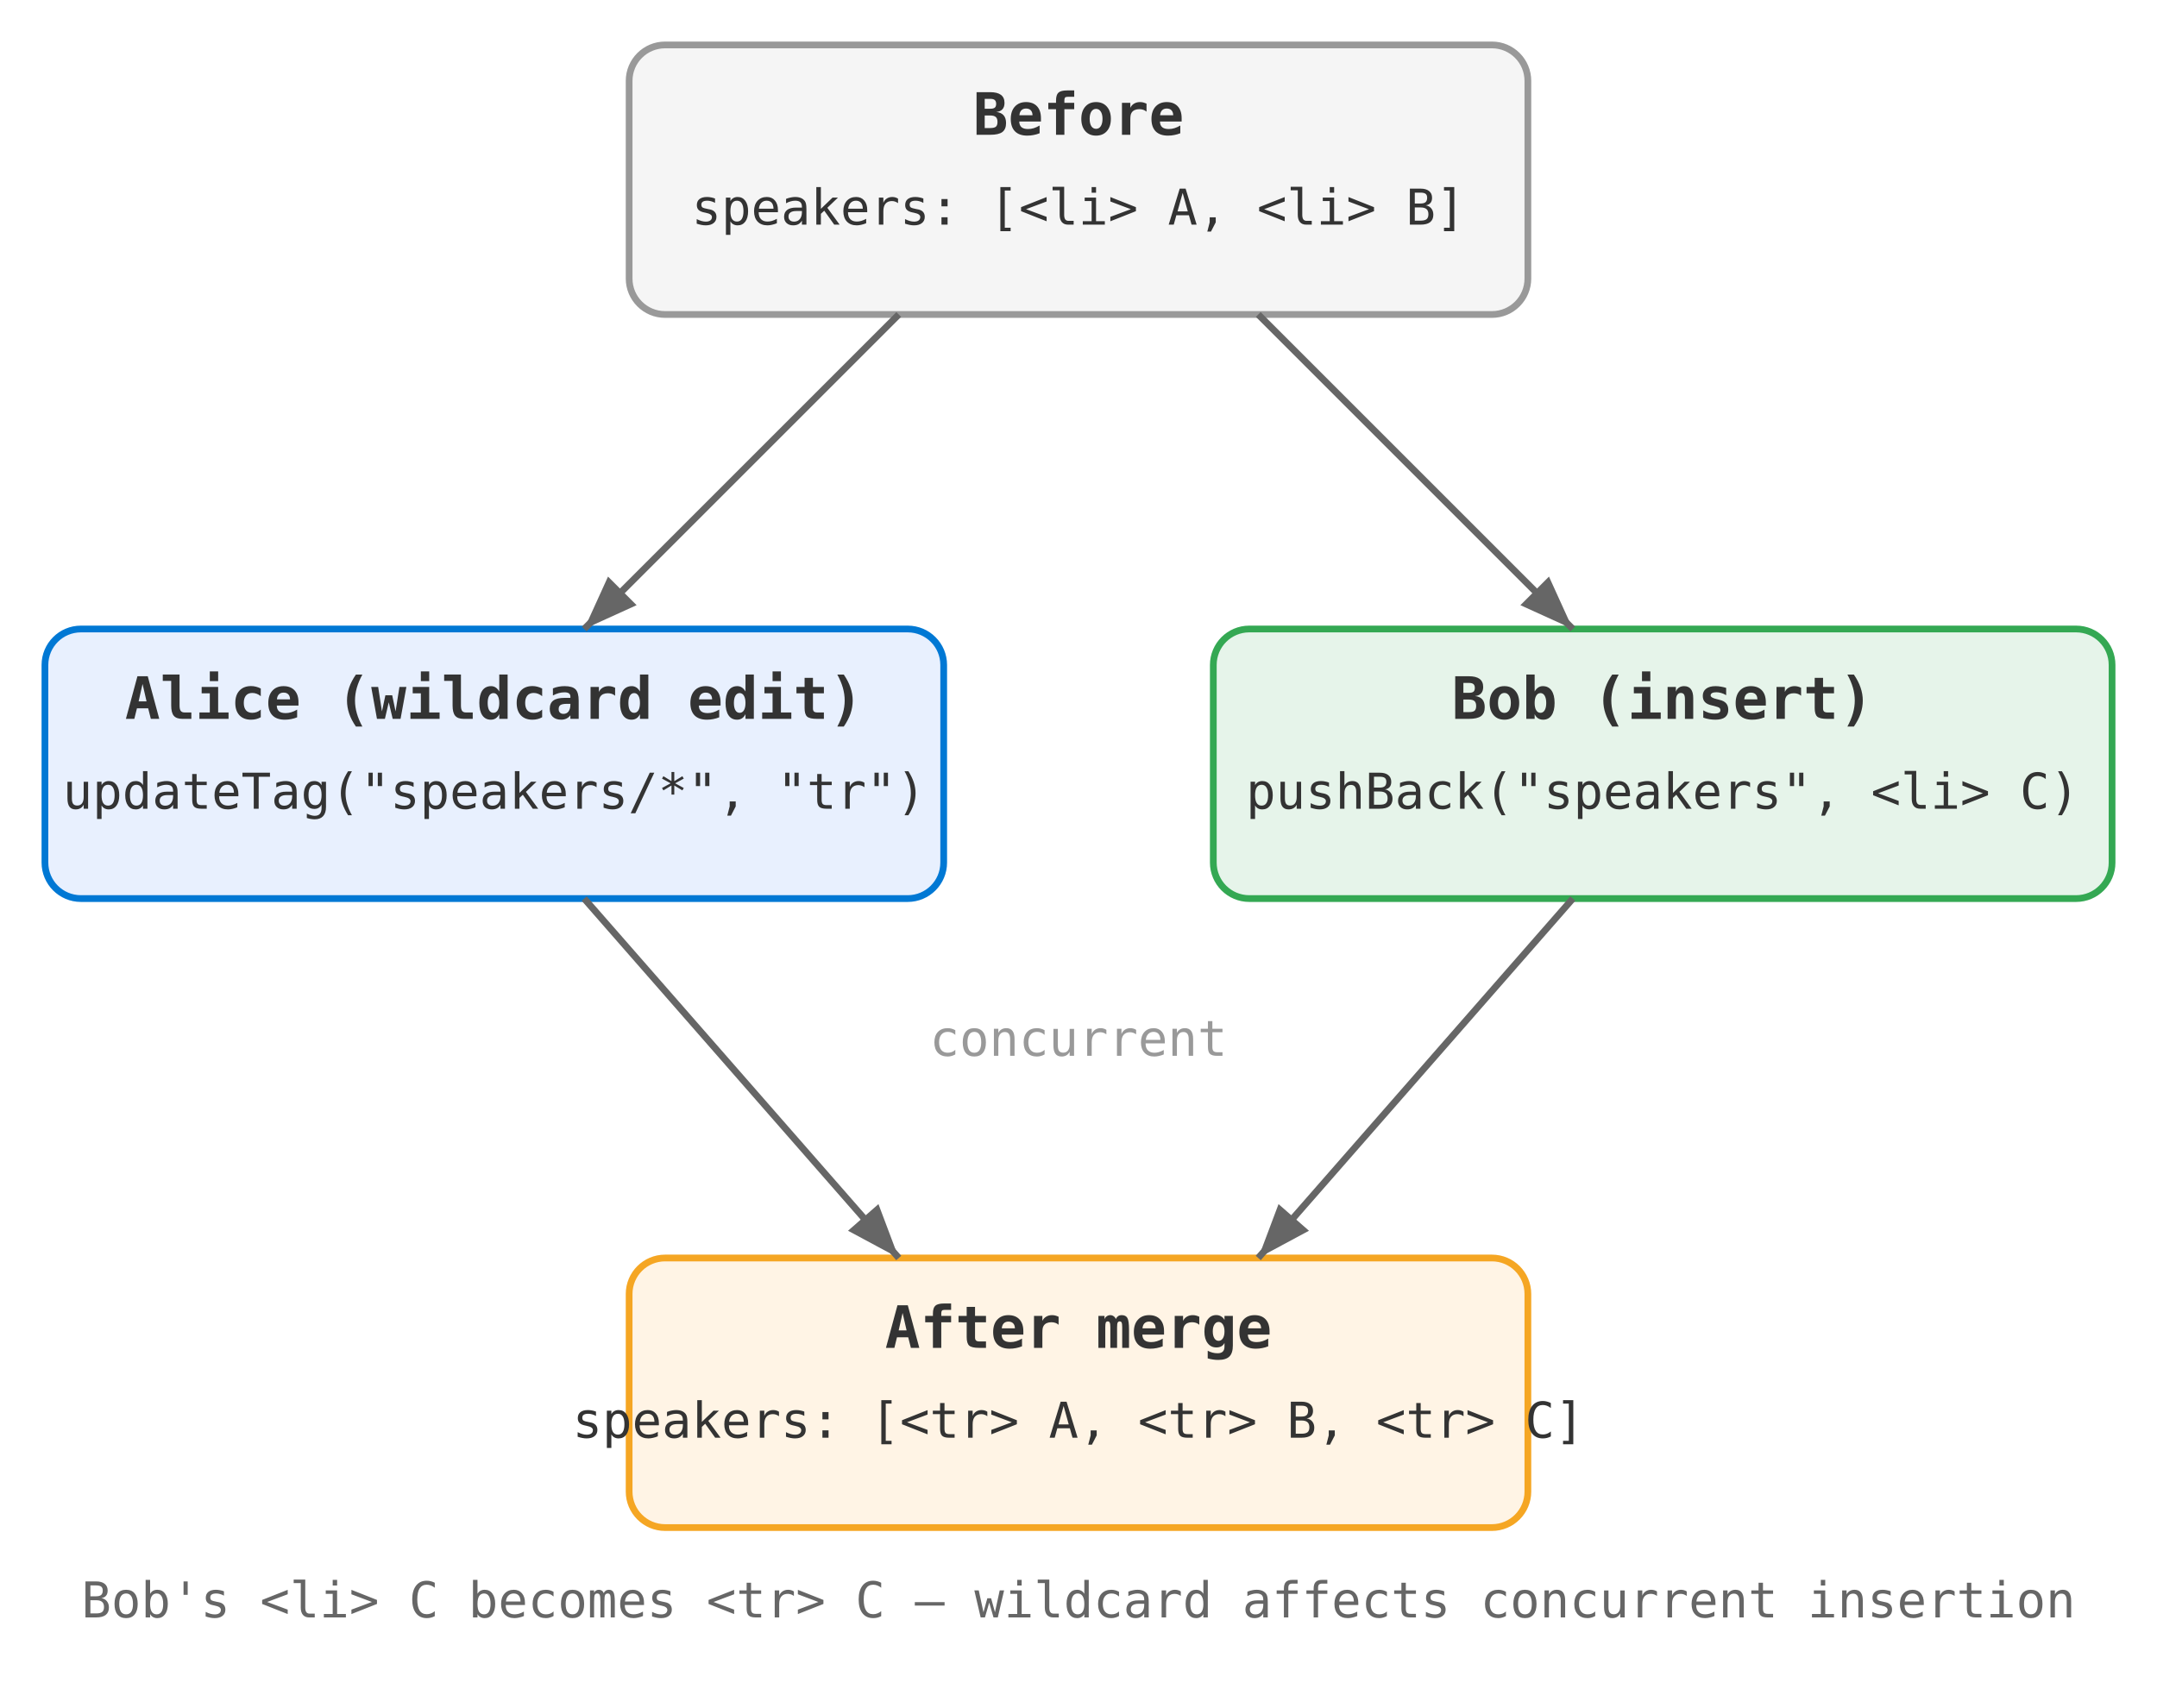
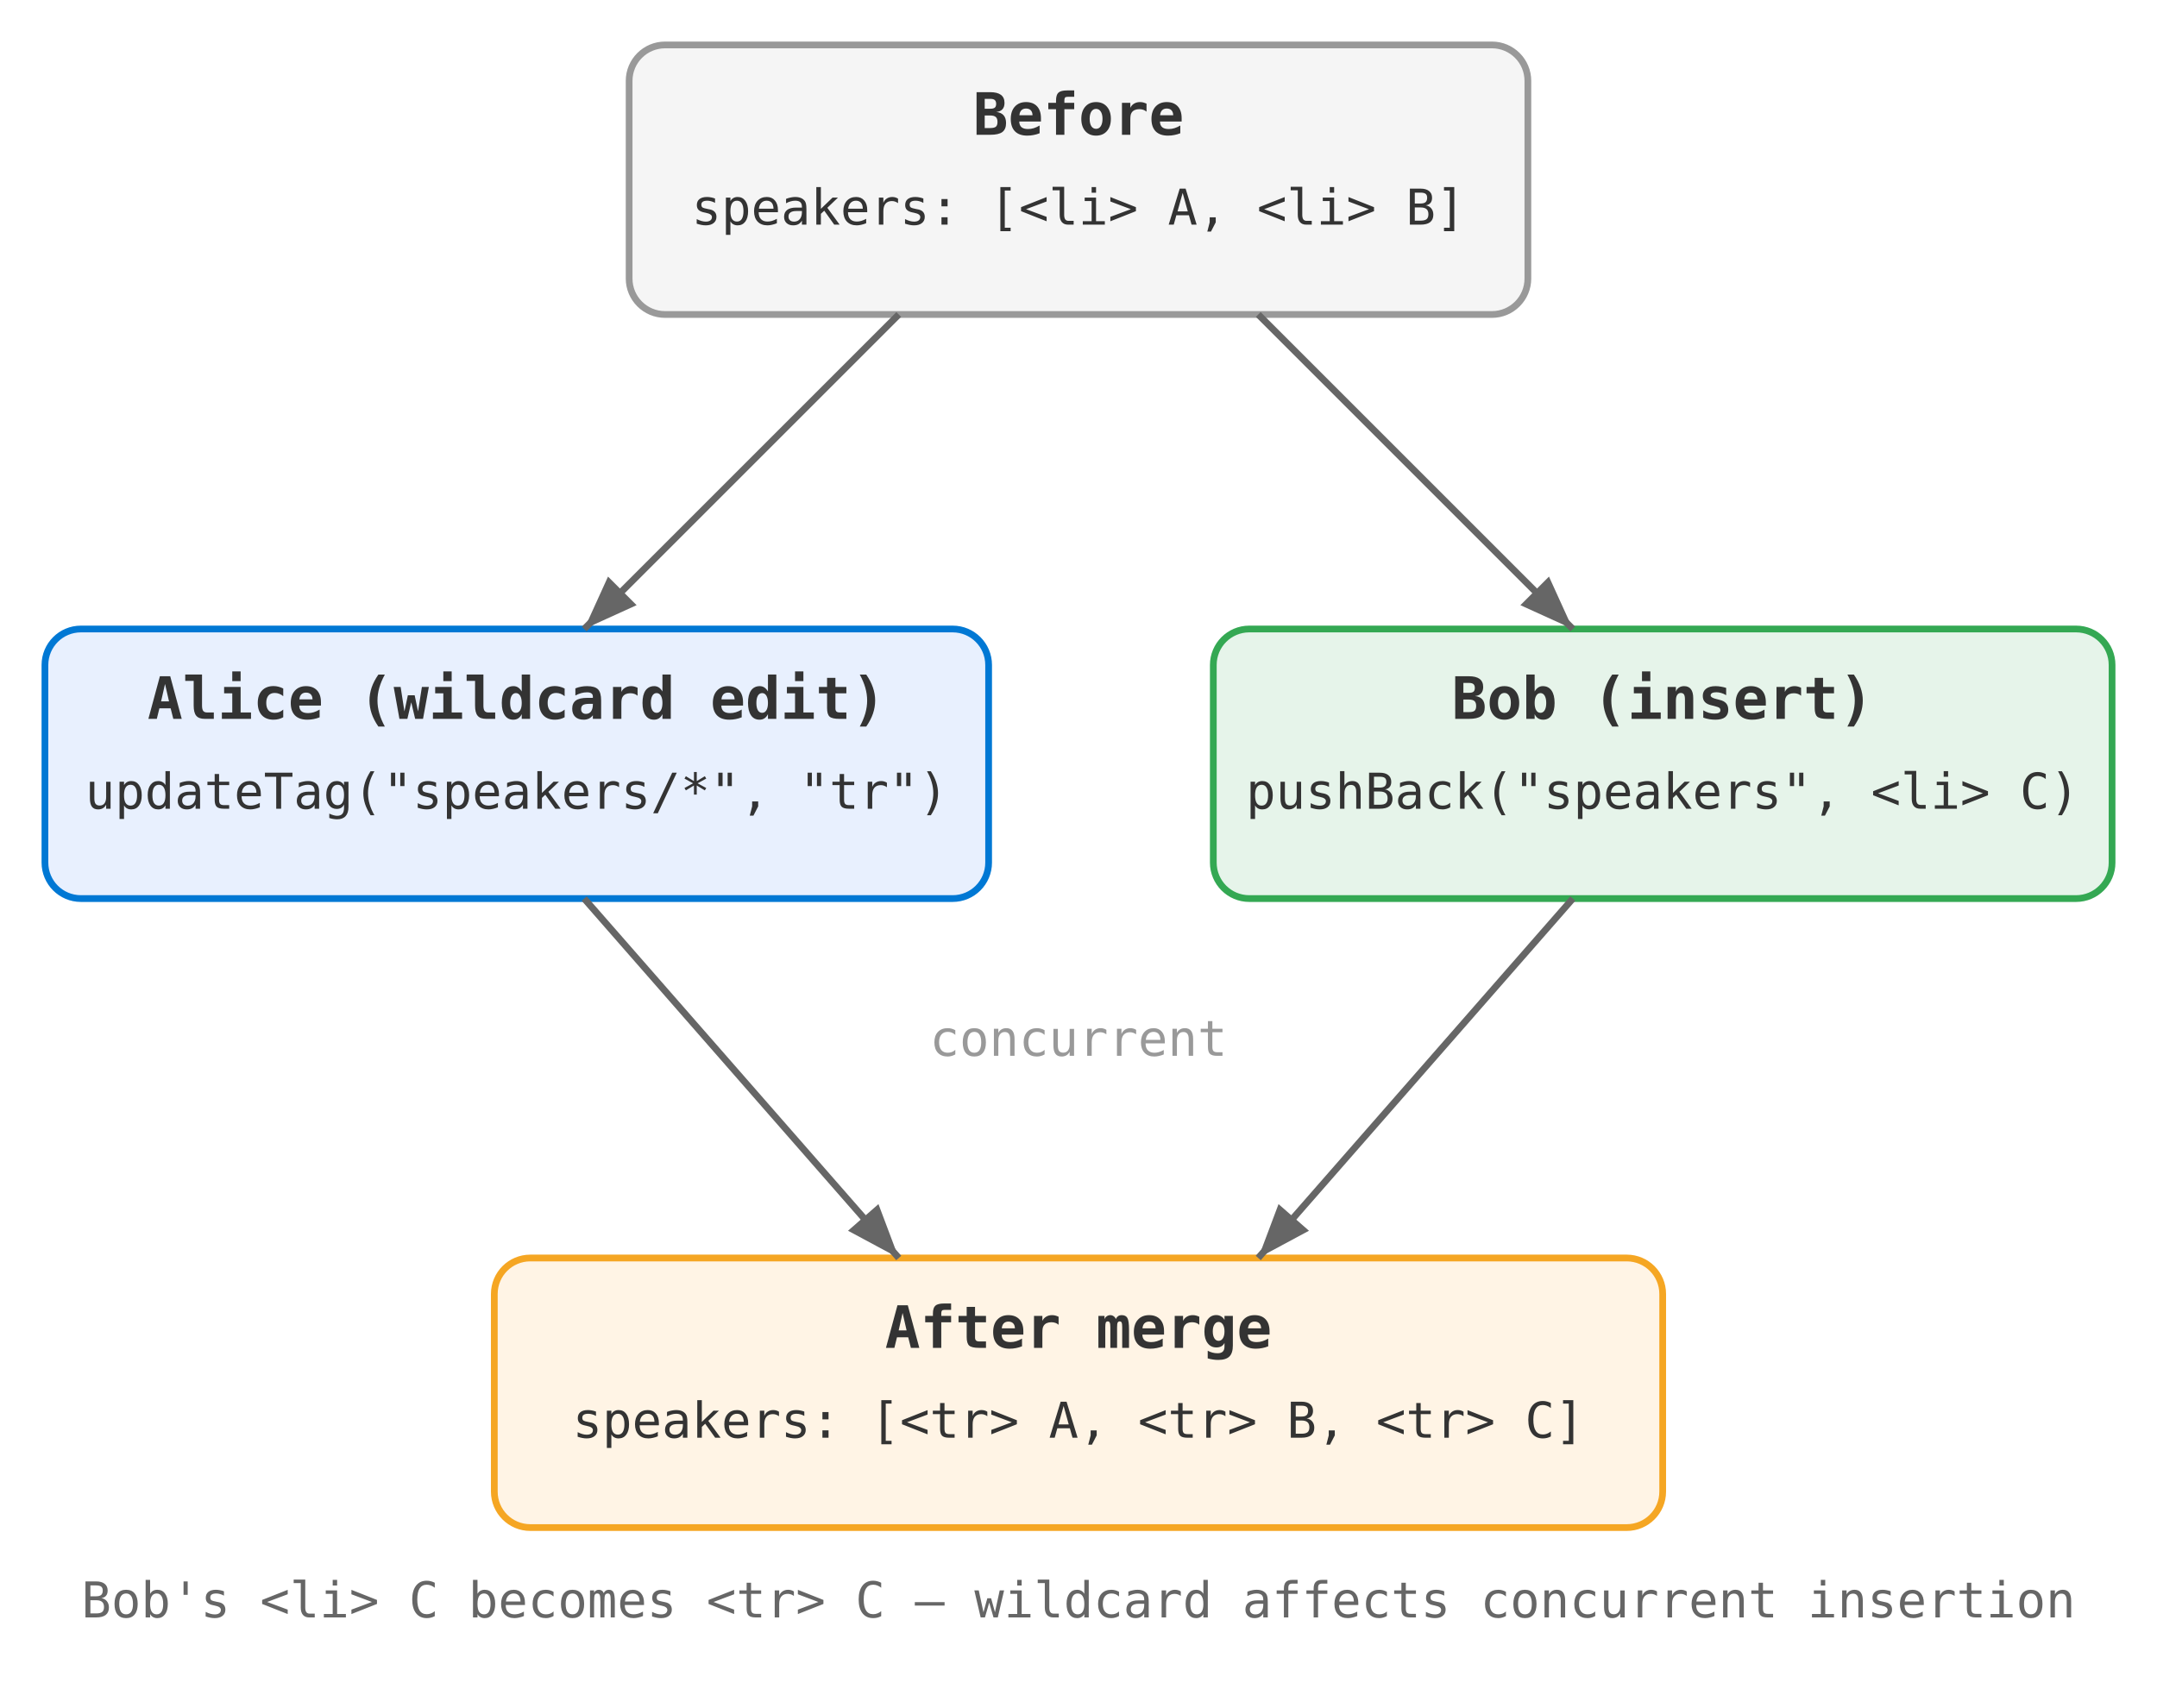
<svg xmlns="http://www.w3.org/2000/svg" width="480" height="380" viewBox="0 0 480 380">
  <style>
    text { font-family: monospace; font-size: 12px; fill: #333; }
    .header { font-size: 13px; font-weight: bold; }
    .code { font-size: 11px; }
  </style>
  <rect x="140" y="10" width="200" height="60" rx="8" fill="#f5f5f5" stroke="#999" stroke-width="1.5" />
  <text x="240" y="30" class="header" text-anchor="middle">Before</text>
  <text x="240" y="50" class="code" text-anchor="middle">speakers: [&lt;li&gt; A, &lt;li&gt; B]</text>
-   <rect x="10" y="140" width="200" height="60" rx="8" fill="#e8f0fe" stroke="#0078d4" stroke-width="1.5" />
-   <text x="110" y="160" class="header" text-anchor="middle" fill="#0078d4">Alice (wildcard edit)</text>
-   <text x="110" y="180" class="code" text-anchor="middle">updateTag("speakers/*", "tr")</text>
+   <rect x="10" y="140" width="210" height="60" rx="8" fill="#e8f0fe" stroke="#0078d4" stroke-width="1.5" />
+   <text x="115" y="160" class="header" text-anchor="middle" fill="#0078d4">Alice (wildcard edit)</text>
+   <text x="115" y="180" class="code" text-anchor="middle">updateTag("speakers/*", "tr")</text>
  <rect x="270" y="140" width="200" height="60" rx="8" fill="#e6f4ea" stroke="#34a853" stroke-width="1.5" />
  <text x="370" y="160" class="header" text-anchor="middle" fill="#34a853">Bob (insert)</text>
  <text x="370" y="180" class="code" text-anchor="middle">pushBack("speakers", &lt;li&gt; C)</text>
-   <rect x="140" y="280" width="200" height="60" rx="8" fill="#fff4e5" stroke="#f5a623" stroke-width="1.5" />
+   <rect x="110" y="280" width="260" height="60" rx="8" fill="#fff4e5" stroke="#f5a623" stroke-width="1.5" />
  <text x="240" y="300" class="header" text-anchor="middle">After merge</text>
  <text x="240" y="320" class="code" text-anchor="middle">speakers: [&lt;tr&gt; A, &lt;tr&gt; B, &lt;tr&gt; C]</text>
  <defs>
    <marker id="arrow" markerWidth="8" markerHeight="6" refX="8" refY="3" orient="auto">
      <polygon points="0 0, 8 3, 0 6" fill="#666" />
    </marker>
  </defs>
  <line x1="200" y1="70" x2="130" y2="140" stroke="#666" stroke-width="1.5" marker-end="url(#arrow)" />
  <line x1="280" y1="70" x2="350" y2="140" stroke="#666" stroke-width="1.5" marker-end="url(#arrow)" />
  <line x1="130" y1="200" x2="200" y2="280" stroke="#666" stroke-width="1.5" marker-end="url(#arrow)" />
  <line x1="350" y1="200" x2="280" y2="280" stroke="#666" stroke-width="1.5" marker-end="url(#arrow)" />
  <text x="240" y="235" text-anchor="middle" style="font-size:11px; fill:#999;">concurrent</text>
  <text x="240" y="360" text-anchor="middle" style="font-size:11px; fill:#666;">Bob's &lt;li&gt; C becomes &lt;tr&gt; C — wildcard affects concurrent insertion</text>
</svg>
